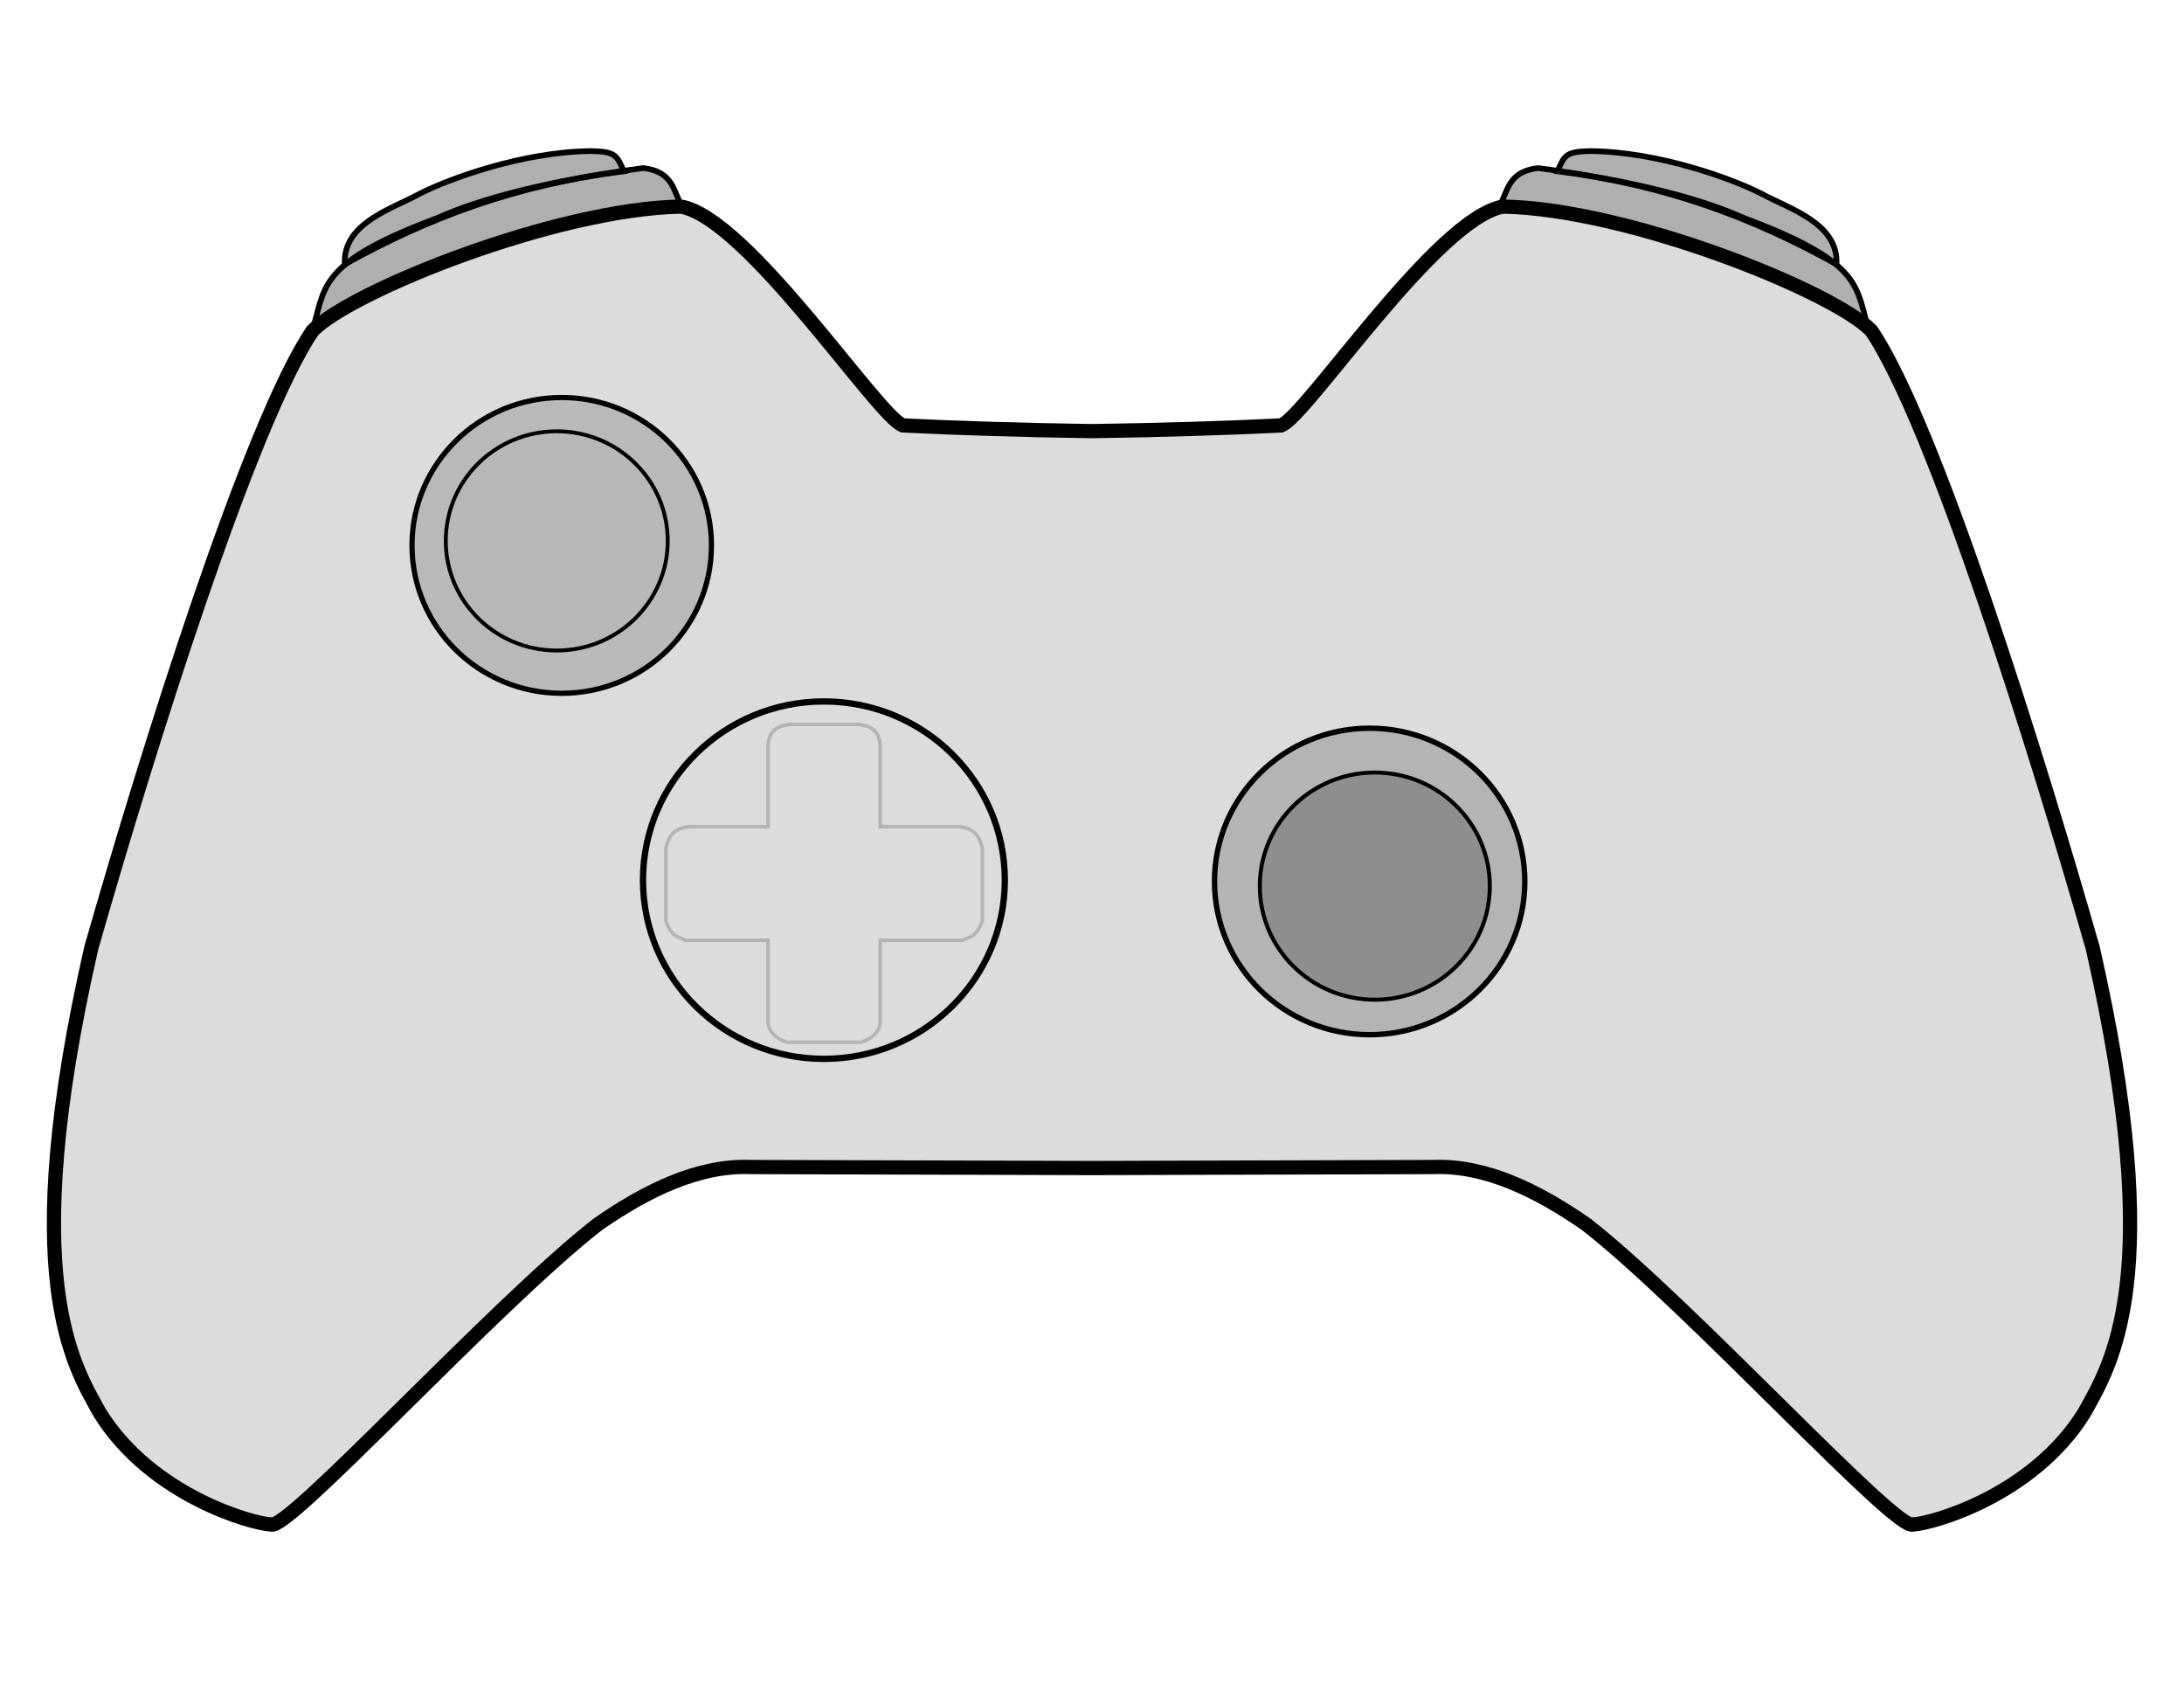
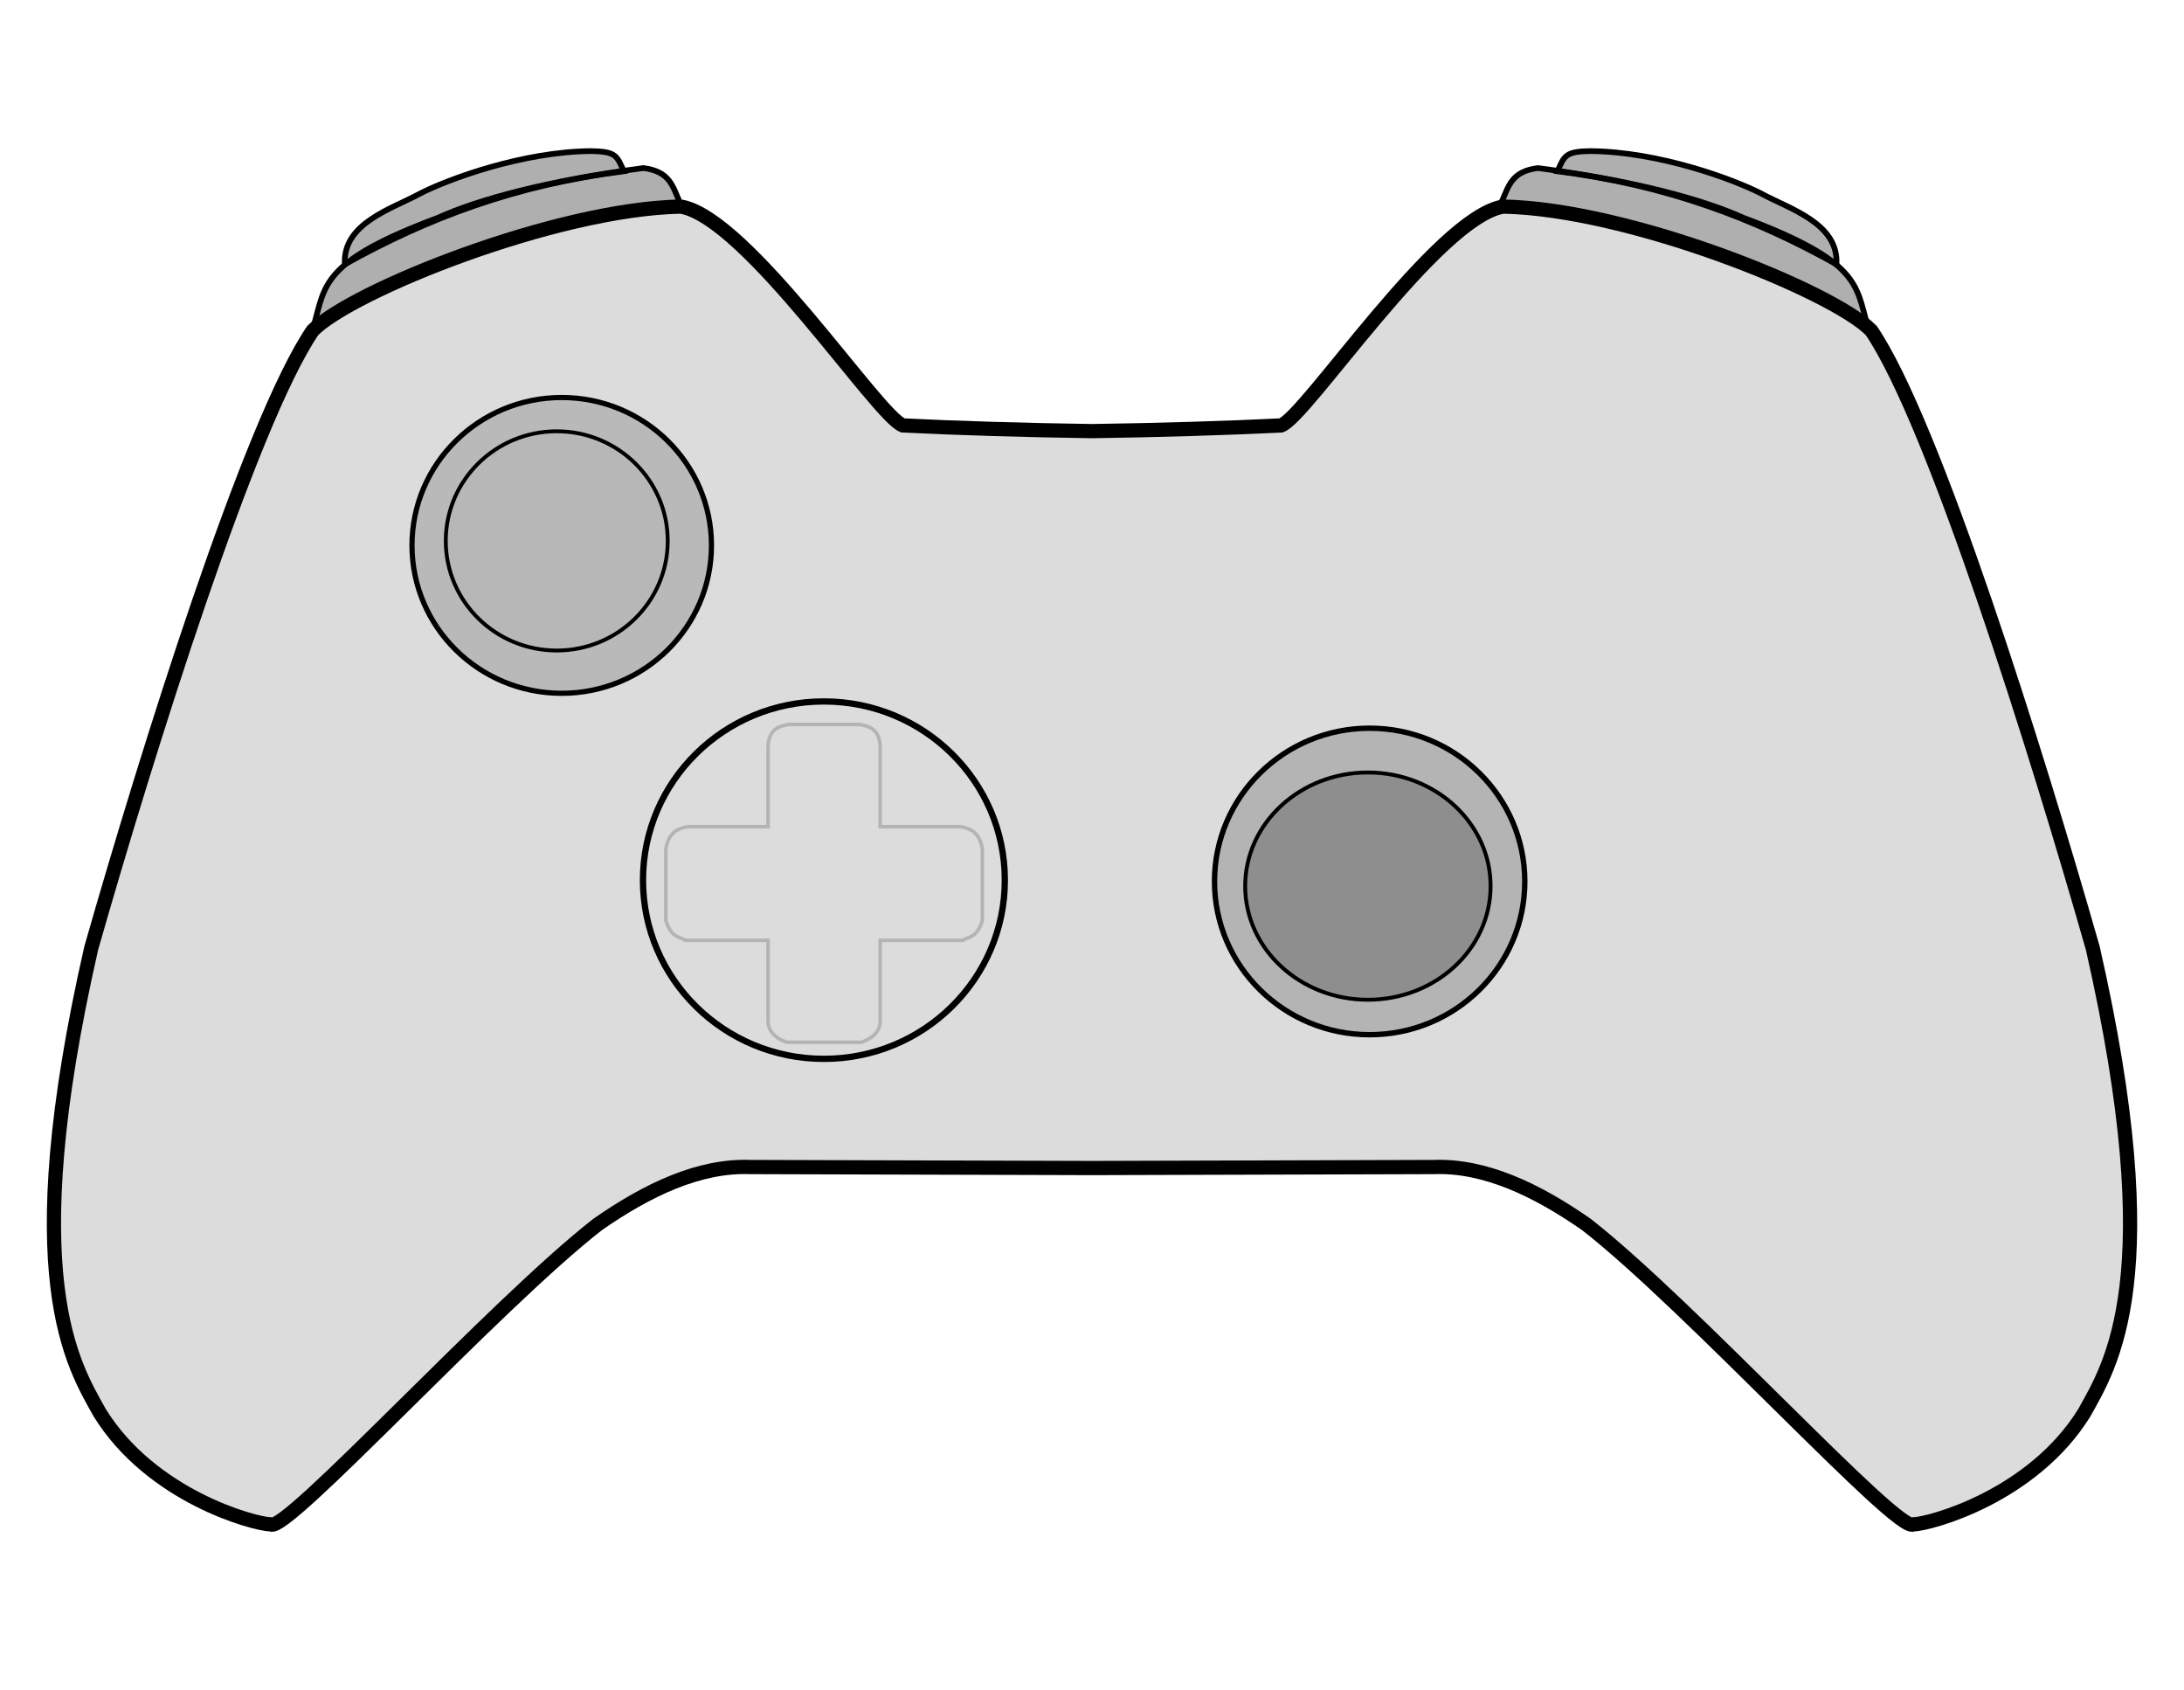
<svg xmlns="http://www.w3.org/2000/svg" width="446" height="345" viewBox="0 0 446 345" id="svg2" version="1.1">
  <defs id="defs4" />
  <g id="controller" style="display:inline">
    <path style="display:inline;fill:#000000;fill-opacity:0.137;fill-rule:evenodd;stroke:#000000;stroke-width:2.904;stroke-miterlimit:4;stroke-dasharray:none;stroke-opacity:1" d="M 139.032,42.175 C 113.416,42.652 71.763,59.414 63.87,67.475 51.108,86.203 30.057,153.56 18.642,193.525 c -15.379,67.408 -3.638,85.199 1.707,94.875 10.544,17.048 31.367,22.705 34.958,22.821 3.072,1.956 45.751,-44.892 66.729,-61.233 10.154,-7.074 20.724,-12.114 31.167,-11.731 l 69.797,0.206 69.8,-0.206 c 10.442,-0.383 21.01,4.657 31.164,11.731 20.978,16.341 63.659,63.189 66.731,61.233 3.591,-0.117 24.414,-5.774 34.958,-22.821 5.345,-9.676 17.086,-27.467 1.707,-94.875 C 415.943,153.56 394.892,86.203 382.13,67.475 374.237,59.414 332.584,42.652 306.968,42.175 c -13.544,2.263 -40.392,43.07 -45.334,44.656 -0.017,0.009 -0.05,0.017 -0.068,0.025 -10.428,0.526 -24.875,0.967 -38.568,1.16 -13.692,-0.193 -28.138,-0.634 -38.565,-1.16 -0.019,-0.009 -0.051,-0.017 -0.068,-0.025 -4.942,-1.586 -31.79,-42.393 -45.334,-44.656 z" id="path3628" />
    <path style="color:#000000;display:inline;overflow:visible;visibility:visible;opacity:1;fill:none;fill-opacity:0.603;fill-rule:evenodd;stroke:#000000;stroke-width:1.283;stroke-linecap:butt;stroke-linejoin:miter;stroke-miterlimit:4;stroke-dasharray:none;stroke-dashoffset:0;stroke-opacity:1;marker:none;enable-background:accumulate" d="m 131.305,179.689 a 36.948,36.486 0 0 1 36.948,-36.486 36.948,36.486 0 0 1 36.948,36.486 36.948,36.486 0 0 1 -36.948,36.486 36.948,36.486 0 0 1 -36.948,-36.486 z" id="LPAD" />
    <path style="display:inline;fill:#000000;fill-opacity:0.314;fill-rule:evenodd;stroke:#000000;stroke-width:1.161;stroke-linecap:butt;stroke-linejoin:miter;stroke-miterlimit:4;stroke-dasharray:none;stroke-opacity:1" d="M 64.179,66.136 C 66.416,58.136 65.866,53.255 89.392,44.473 97.769,40.678 111.77,36.892 131.368,34.311 c 5.496,0.664 6.012,3.818 7.44,6.958 -26.901,4.048 -52.477,11.544 -74.629,24.868 z" id="LB" LT="path4420-4" />
    <path style="display:inline;fill:#000000;fill-opacity:0.314;fill-rule:evenodd;stroke:#000000;stroke-width:1.161;stroke-linecap:butt;stroke-linejoin:miter;stroke-miterlimit:4;stroke-dasharray:none;stroke-opacity:1" d="M 70.415,53.964 C 69.936,45.558 80.08,42.628 85.658,39.58 c 5.781,-2.991 21.056,-8.618 35.035,-8.734 5.143,0.075 5.273,0.976 6.701,4.115 -22.096,2.795 -40.114,9.596 -56.978,19.004 z" id="LT" />
    <path style="display:inline;fill:#000000;fill-opacity:0.314;fill-rule:evenodd;stroke:#000000;stroke-width:1.161;stroke-linecap:butt;stroke-linejoin:miter;stroke-miterlimit:4;stroke-dasharray:none;stroke-opacity:1" d="M 381.266,66.136 C 379.029,58.136 379.58,53.255 356.053,44.473 347.677,40.678 333.676,36.892 314.077,34.311 c -5.496,0.664 -6.012,3.818 -7.44,6.958 26.901,4.048 52.477,11.544 74.629,24.868 z" id="RB" LT="path4420-4" />
    <path style="display:inline;fill:#000000;fill-opacity:0.314;fill-rule:evenodd;stroke:#000000;stroke-width:1.161;stroke-linecap:butt;stroke-linejoin:miter;stroke-miterlimit:4;stroke-dasharray:none;stroke-opacity:1" d="m 375.031,53.964 c 0.479,-8.406 -9.665,-11.336 -15.243,-14.384 -5.781,-2.991 -21.056,-8.618 -35.035,-8.734 -5.143,0.075 -5.273,0.976 -6.701,4.115 22.096,2.795 40.114,9.596 56.978,19.004 z" id="RT" />
    <g id="g4254" style="display:inline;fill:none" transform="matrix(1.451854,0,0,1.451854,-320.0595,-1029.045)">
-       <g transform="translate(0,36)" id="g4317" style="fill:none">
+       <g transform="translate(0,36)" id="DPAD" style="fill:none">
        <path style="fill:none;fill-rule:evenodd;stroke:#000000;stroke-width:0.5;stroke-linecap:butt;stroke-linejoin:miter;stroke-miterlimit:4;stroke-dasharray:none;stroke-opacity:0.182" d="m 105.715,86.25 c -1.495,0.212 -2.784,0.737 -2.947,2.947 V 100.625 H 91.518 c -1.414,0.234 -2.707,0.732 -3.125,3.125 v 10.09 c 0.858,2.531 1.832,2.158 2.768,2.768 h 11.607 v 11.695 c 0.19,1.107 0.932,2.032 2.635,2.635 h 4.473 1.553 4.475 c 1.703,-0.603 2.443,-1.528 2.633,-2.635 v -11.695 h 11.607 c 0.935,-0.61 1.909,-0.237 2.768,-2.768 V 103.75 c -0.418,-2.393 -1.711,-2.891 -3.125,-3.125 h -11.25 V 89.197 C 118.372,86.987 117.085,86.462 115.59,86.25 h -4.875 -0.125 z" transform="translate(225.7124,688.4032)" id="path4730" />
        <path style="fill:none;fill-opacity:0.18;fill-rule:evenodd;stroke:none;stroke-width:0.5;stroke-linecap:butt;stroke-linejoin:miter;stroke-miterlimit:4;stroke-dasharray:none;stroke-opacity:1" d="m 331.46,774.653 c -1.495,0.212 -2.784,0.737 -2.947,2.947 v 11.428 l 7.884,8.125 7.884,-8.125 v -11.428 c -0.164,-2.21 -1.45,-2.735 -2.945,-2.947 h -4.875 -0.125 z" id="DPAD_UP" />
        <path style="fill:none;fill-opacity:0.18;fill-rule:evenodd;stroke:none;stroke-width:0.5;stroke-linecap:butt;stroke-linejoin:miter;stroke-miterlimit:4;stroke-dasharray:none;stroke-opacity:1" d="m 331.46,819.403 c -1.495,-0.212 -2.784,-0.737 -2.947,-2.947 v -11.428 l 7.884,-7.835 7.884,7.835 v 11.428 c -0.164,2.21 -1.45,2.735 -2.945,2.947 h -4.875 -0.125 z" id="DPAD_DOWN" />
        <path style="fill:none;fill-opacity:0.18;fill-rule:evenodd;stroke:none;stroke-width:0.5;stroke-linecap:butt;stroke-linejoin:miter;stroke-miterlimit:4;stroke-dasharray:none;stroke-opacity:1" d="m 314.247,792.083 c 0.212,-1.495 0.737,-2.784 2.947,-2.947 h 11.428 l 7.784,8.042 -7.784,7.726 h -11.428 c -2.21,-0.164 -2.735,-1.45 -2.947,-2.945 v -4.875 -0.125 z" id="DPAD_LEFT" />
        <path style="fill:none;fill-opacity:0.18;fill-rule:evenodd;stroke:none;stroke-width:0.5;stroke-linecap:butt;stroke-linejoin:miter;stroke-miterlimit:4;stroke-dasharray:none;stroke-opacity:1" d="m 358.444,792.083 c -0.212,-1.495 -0.737,-2.784 -2.947,-2.947 h -11.32 l -7.79,8.042 7.924,7.884 11.185,-0.158 c 2.21,-0.164 2.735,-1.45 2.947,-2.945 v -4.875 -0.125 z" id="DPAD_RIGHT" />
      </g>
    </g>
    <g id="g4359" transform="matrix(1.451854,0,0,1.451854,9.344869,-29.06923)">
      <path style="color:#000000;clip-rule:nonzero;display:inline;overflow:visible;visibility:visible;opacity:0;isolation:auto;mix-blend-mode:normal;color-interpolation:sRGB;color-interpolation-filters:linearRGB;solid-color:#000000;solid-opacity:1;fill:#5a5a5a;fill-opacity:1;fill-rule:evenodd;stroke:none;stroke-width:0.3;stroke-linecap:butt;stroke-linejoin:miter;stroke-miterlimit:4;stroke-dasharray:none;stroke-dashoffset:0;stroke-opacity:1;color-rendering:auto;image-rendering:auto;shape-rendering:auto;text-rendering:auto;enable-background:accumulate" d="M 67.444,92.285 H 51.059 V 84.189 l -7.812,14.15 7.812,12.256 v -7.086 h 16.385 z" id="MINUSHALF_X" />
      <path style="color:#000000;clip-rule:nonzero;display:inline;overflow:visible;visibility:visible;opacity:0;isolation:auto;mix-blend-mode:normal;color-interpolation:sRGB;color-interpolation-filters:linearRGB;solid-color:#000000;solid-opacity:1;fill:#5a5a5a;fill-opacity:1;fill-rule:evenodd;stroke:none;stroke-width:0.3;stroke-linecap:butt;stroke-linejoin:miter;stroke-miterlimit:4;stroke-dasharray:none;stroke-dashoffset:0;stroke-opacity:1;color-rendering:auto;image-rendering:auto;shape-rendering:auto;text-rendering:auto;enable-background:accumulate" d="m 67.447,104.181 v 14.708 h -8.096 l 14.15,7.812 12.256,-7.812 H 78.672 v -14.708 z" id="PLUSHALF_Y" />
      <path style="color:#000000;clip-rule:nonzero;display:inline;overflow:visible;visibility:visible;opacity:0;isolation:auto;mix-blend-mode:normal;color-interpolation:sRGB;color-interpolation-filters:linearRGB;solid-color:#000000;solid-opacity:1;fill:#5a5a5a;fill-opacity:1;fill-rule:evenodd;stroke:none;stroke-width:0.3;stroke-linecap:butt;stroke-linejoin:miter;stroke-miterlimit:4;stroke-dasharray:none;stroke-dashoffset:0;stroke-opacity:1;color-rendering:auto;image-rendering:auto;shape-rendering:auto;text-rendering:auto;enable-background:accumulate" d="m 73.502,68.084 -14.15,7.812 h 8.096 V 91.741 H 78.672 V 75.896 h 7.086 z" id="MINUSHALF_Y" />
      <path id="PLUSHALF_X" d="M 101.863,98.34 94.051,84.189 v 8.096 H 78.826 v 11.225 h 15.224 v 7.086 z" style="color:#000000;clip-rule:nonzero;display:inline;overflow:visible;visibility:visible;opacity:0;isolation:auto;mix-blend-mode:normal;color-interpolation:sRGB;color-interpolation-filters:linearRGB;solid-color:#000000;solid-opacity:1;fill:#5a5a5a;fill-opacity:1;fill-rule:evenodd;stroke:none;stroke-width:0.3;stroke-linecap:butt;stroke-linejoin:miter;stroke-miterlimit:4;stroke-dasharray:none;stroke-dashoffset:0;stroke-opacity:1;color-rendering:auto;image-rendering:auto;shape-rendering:auto;text-rendering:auto;enable-background:accumulate" />
    </g>
    <g transform="matrix(1.451854,0,0,1.451854,174.1471,38.32714)" style="display:inline;opacity:1;fill:#45848a;fill-opacity:1" id="g4359-7">
      <path style="color:#000000;clip-rule:nonzero;display:inline;overflow:visible;visibility:visible;opacity:0;isolation:auto;mix-blend-mode:normal;color-interpolation:sRGB;color-interpolation-filters:linearRGB;solid-color:#000000;solid-opacity:1;fill:#45848a;fill-opacity:1;fill-rule:evenodd;stroke:none;stroke-width:0.3;stroke-linecap:butt;stroke-linejoin:miter;stroke-miterlimit:4;stroke-dasharray:none;stroke-dashoffset:0;stroke-opacity:1;color-rendering:auto;image-rendering:auto;shape-rendering:auto;text-rendering:auto;enable-background:accumulate" d="M 67.444,92.285 H 51.059 V 84.189 l -7.812,14.15 7.812,12.256 v -7.086 h 16.385 z" id="MINUSHALF_RX" />
      <path style="color:#000000;clip-rule:nonzero;display:inline;overflow:visible;visibility:visible;opacity:0;isolation:auto;mix-blend-mode:normal;color-interpolation:sRGB;color-interpolation-filters:linearRGB;solid-color:#000000;solid-opacity:1;fill:#45848a;fill-opacity:1;fill-rule:evenodd;stroke:none;stroke-width:0.3;stroke-linecap:butt;stroke-linejoin:miter;stroke-miterlimit:4;stroke-dasharray:none;stroke-dashoffset:0;stroke-opacity:1;color-rendering:auto;image-rendering:auto;shape-rendering:auto;text-rendering:auto;enable-background:accumulate" d="m 67.447,104.181 v 14.708 h -8.096 l 14.15,7.812 12.256,-7.812 H 78.672 v -14.708 z" id="PLUSHALF_RY" />
      <path style="color:#000000;clip-rule:nonzero;display:inline;overflow:visible;visibility:visible;opacity:0;isolation:auto;mix-blend-mode:normal;color-interpolation:sRGB;color-interpolation-filters:linearRGB;solid-color:#000000;solid-opacity:1;fill:#45848a;fill-opacity:1;fill-rule:evenodd;stroke:none;stroke-width:0.3;stroke-linecap:butt;stroke-linejoin:miter;stroke-miterlimit:4;stroke-dasharray:none;stroke-dashoffset:0;stroke-opacity:1;color-rendering:auto;image-rendering:auto;shape-rendering:auto;text-rendering:auto;enable-background:accumulate" d="m 73.502,68.084 -14.15,7.812 h 8.096 V 91.741 H 78.672 V 75.896 h 7.086 z" id="MINUSHALF_RY" />
      <path id="PLUSHALF_RX" d="M 101.863,98.34 94.051,84.189 v 8.096 H 78.826 v 11.225 h 15.224 v 7.086 z" style="color:#000000;clip-rule:nonzero;display:inline;overflow:visible;visibility:visible;opacity:0;isolation:auto;mix-blend-mode:normal;color-interpolation:sRGB;color-interpolation-filters:linearRGB;solid-color:#000000;solid-opacity:1;fill:#45848a;fill-opacity:1;fill-rule:evenodd;stroke:none;stroke-width:0.3;stroke-linecap:butt;stroke-linejoin:miter;stroke-miterlimit:4;stroke-dasharray:none;stroke-dashoffset:0;stroke-opacity:1;color-rendering:auto;image-rendering:auto;shape-rendering:auto;text-rendering:auto;enable-background:accumulate" />
    </g>
  </g>
  <g id="layer3" style="display:inline">
    <g style="display:inline" id="g4562" transform="matrix(0.8564664,0,0,0.8564664,-225.5001,-504.4071)">
      <path id="STICK" d="m 432.93,718.948 a 35.702,35.255 0 0 1 -35.702,35.255 35.702,35.255 0 0 1 -35.702,-35.255 35.702,35.255 0 0 1 35.702,-35.255 35.702,35.255 0 0 1 35.702,35.255 z" style="color:#000000;display:inline;overflow:visible;visibility:visible;opacity:1;fill:#000000;fill-opacity:0.163;fill-rule:evenodd;stroke:#000000;stroke-width:1.24;stroke-linecap:butt;stroke-linejoin:miter;stroke-miterlimit:4;stroke-dasharray:none;stroke-dashoffset:0;stroke-opacity:1;marker:none;enable-background:accumulate" />
      <ellipse ry="26.13" rx="26.461" cy="717.876" cx="396.041" id="STICKPRESS" style="color:#000000;display:inline;overflow:visible;visibility:visible;opacity:1;fill:#000000;fill-opacity:0.015;fill-rule:evenodd;stroke:#000000;stroke-width:0.919;stroke-linecap:butt;stroke-linejoin:miter;stroke-miterlimit:4;stroke-dasharray:none;stroke-dashoffset:0;stroke-opacity:1;marker:none;enable-background:accumulate" />
    </g>
-     <g style="display:inline" id="RPAD" transform="matrix(-0.887477,0,0,-0.887477,632.2306,818.0052)">
-       <path id="path4168-1-3" d="m 432.93,718.948 a 35.702,35.255 0 0 1 -35.702,35.255 35.702,35.255 0 0 1 -35.702,-35.255 35.702,35.255 0 0 1 35.702,-35.255 35.702,35.255 0 0 1 35.702,35.255 z" style="color:#000000;display:inline;overflow:visible;visibility:visible;opacity:1;fill:#000000;fill-opacity:0.182;fill-rule:evenodd;stroke:#000000;stroke-width:1.24;stroke-linecap:butt;stroke-linejoin:miter;stroke-miterlimit:4;stroke-dasharray:none;stroke-dashoffset:0;stroke-opacity:1;marker:none;enable-background:accumulate" />
-       <ellipse ry="26.13" rx="26.461" cy="717.876" cx="396.041" id="path4168-1-2-4" style="color:#000000;display:inline;overflow:visible;visibility:visible;opacity:1;fill:#000000;fill-opacity:0.212;fill-rule:evenodd;stroke:#000000;stroke-width:0.919;stroke-linecap:butt;stroke-linejoin:miter;stroke-miterlimit:4;stroke-dasharray:none;stroke-dashoffset:0;stroke-opacity:1;marker:none;enable-background:accumulate" />
+     <g style="display:inline" id="RSTICK_" transform="matrix(-0.887477,0,0,-0.887477,632.2306,818.0052)">
+       <path id="RSTICK" d="m 432.93,718.948 a 35.702,35.255 0 0 1 -35.702,35.255 35.702,35.255 0 0 1 -35.702,-35.255 35.702,35.255 0 0 1 35.702,-35.255 35.702,35.255 0 0 1 35.702,35.255 z" style="color:#000000;display:inline;overflow:visible;visibility:visible;opacity:1;fill:#000000;fill-opacity:0.182;fill-rule:evenodd;stroke:#000000;stroke-width:1.24;stroke-linecap:butt;stroke-linejoin:miter;stroke-miterlimit:4;stroke-dasharray:none;stroke-dashoffset:0;stroke-opacity:1;marker:none;enable-background:accumulate" />
+       <ellipse ry="26.142" rx="28.235" cy="717.876" cx="397.635" id="RSTICKPRESS" style="color:#000000;display:inline;overflow:visible;visibility:visible;opacity:1;fill:#000000;fill-opacity:0.212;fill-rule:evenodd;stroke:#000000;stroke-width:0.895;stroke-linecap:butt;stroke-linejoin:miter;stroke-miterlimit:4;stroke-dasharray:none;stroke-dashoffset:0;stroke-opacity:1;marker:none;enable-background:accumulate" />
    </g>
  </g>
  <g id="layer2" style="display:none">
    <rect style="color:#000000;display:inline;overflow:visible;visibility:visible;opacity:1;fill:#00000a;fill-opacity:0.043;fill-rule:evenodd;stroke:#ed00b4;stroke-width:1.067;stroke-linecap:butt;stroke-linejoin:miter;stroke-miterlimit:4;stroke-dasharray:none;stroke-dashoffset:0;stroke-opacity:1;marker:none;enable-background:accumulate" id="AREA_BACK" width="27.933" height="23.933" x="172.864" y="103.554" ry="0" />
    <rect style="color:#000000;display:inline;overflow:visible;visibility:visible;opacity:1;fill:#00000a;fill-opacity:0.043;fill-rule:evenodd;stroke:#ed00b4;stroke-width:1.067;stroke-linecap:butt;stroke-linejoin:miter;stroke-miterlimit:4;stroke-dasharray:none;stroke-dashoffset:0;stroke-opacity:1;marker:none;enable-background:accumulate" id="AREA_START" width="27.933" height="23.933" x="243.051" y="103.554" ry="0" />
    <rect style="color:#000000;display:inline;overflow:visible;visibility:visible;opacity:1;fill:#00000a;fill-opacity:0.043;fill-rule:evenodd;stroke:#ed00b4;stroke-width:0.983;stroke-linecap:butt;stroke-linejoin:miter;stroke-miterlimit:4;stroke-dasharray:none;stroke-dashoffset:0;stroke-opacity:1;marker:none;enable-background:accumulate" id="AREA_C" width="36.017" height="36.017" x="203.633" y="95.924" ry="0" />
    <g style="display:inline;fill:#00000a;fill-opacity:0.043" id="g4481" transform="translate(-226.6801,-478.2488)">
      <rect ry="0" y="513.209" x="313.036" height="3.68" width="28.478" id="AREA_LT_1" style="color:#000000;display:inline;overflow:visible;visibility:visible;opacity:1;fill:#00000a;fill-opacity:0.043;fill-rule:evenodd;stroke:#ed00b4;stroke-width:1;stroke-linecap:butt;stroke-linejoin:miter;stroke-miterlimit:4;stroke-dasharray:none;stroke-dashoffset:0;stroke-opacity:1;marker:none;enable-background:accumulate" />
      <rect ry="0" y="508.73" x="313.036" height="4.479" width="41.038" id="AREA_LT_2" style="color:#000000;display:inline;overflow:visible;visibility:visible;opacity:1;fill:#00000a;fill-opacity:0.043;fill-rule:evenodd;stroke:#ed00b4;stroke-width:1;stroke-linecap:butt;stroke-linejoin:miter;stroke-miterlimit:4;stroke-dasharray:none;stroke-dashoffset:0;stroke-opacity:1;marker:none;enable-background:accumulate" />
      <rect ry="0" y="523.712" x="295.126" height="5.66" width="7.978" id="AREA_LT_5" style="color:#000000;display:inline;overflow:visible;visibility:visible;opacity:1;fill:#00000a;fill-opacity:0.043;fill-rule:evenodd;stroke:#ed00b4;stroke-width:1;stroke-linecap:butt;stroke-linejoin:miter;stroke-miterlimit:4;stroke-dasharray:none;stroke-dashoffset:0;stroke-opacity:1;marker:none;enable-background:accumulate" />
      <rect ry="0" y="521.837" x="299.947" height="5.66" width="7.978" id="AREA_LT_6" style="color:#000000;display:inline;overflow:visible;visibility:visible;opacity:1;fill:#00000a;fill-opacity:0.043;fill-rule:evenodd;stroke:#ed00b4;stroke-width:1;stroke-linecap:butt;stroke-linejoin:miter;stroke-miterlimit:4;stroke-dasharray:none;stroke-dashoffset:0;stroke-opacity:1;marker:none;enable-background:accumulate" />
      <rect ry="0" y="518.242" x="306.443" height="5.66" width="7.978" id="AREA_LT_3" style="color:#000000;display:inline;overflow:visible;visibility:visible;opacity:1;fill:#00000a;fill-opacity:0.043;fill-rule:evenodd;stroke:#ed00b4;stroke-width:1;stroke-linecap:butt;stroke-linejoin:miter;stroke-miterlimit:4;stroke-dasharray:none;stroke-dashoffset:0;stroke-opacity:1;marker:none;enable-background:accumulate" />
      <rect ry="0" y="516.074" x="311.532" height="4.966" width="9.43" id="AREA_LT_4" style="color:#000000;display:inline;overflow:visible;visibility:visible;opacity:1;fill:#00000a;fill-opacity:0.043;fill-rule:evenodd;stroke:#ed00b4;stroke-width:1;stroke-linecap:butt;stroke-linejoin:miter;stroke-miterlimit:4;stroke-dasharray:none;stroke-dashoffset:0;stroke-opacity:1;marker:none;enable-background:accumulate" />
    </g>
    <g style="display:inline;fill:#00000a;fill-opacity:0.043" transform="translate(-214.9777,-514.3636)" id="g4385">
      <rect ry="0" y="565.641" x="288.236" height="4.183" width="16.957" id="AREA_LB_4-1" style="color:#000000;display:inline;overflow:visible;visibility:visible;opacity:1;fill:#00000a;fill-opacity:0.043;fill-rule:evenodd;stroke:#ed00b4;stroke-width:1;stroke-linecap:butt;stroke-linejoin:miter;stroke-miterlimit:4;stroke-dasharray:none;stroke-dashoffset:0;stroke-opacity:1;marker:none;enable-background:accumulate" />
      <rect ry="0" y="548.331" x="340.241" height="8.208" width="13.769" id="AREA_LB_1" style="color:#000000;display:inline;overflow:visible;visibility:visible;opacity:1;fill:#00000a;fill-opacity:0.043;fill-rule:evenodd;stroke:#ed00b4;stroke-width:1;stroke-linecap:butt;stroke-linejoin:miter;stroke-miterlimit:4;stroke-dasharray:none;stroke-dashoffset:0;stroke-opacity:1;marker:none;enable-background:accumulate" />
      <rect ry="0" y="549.76" x="329.08" height="9.451" width="11.332" id="AREA_LB_2" style="color:#000000;display:inline;overflow:visible;visibility:visible;opacity:1;fill:#00000a;fill-opacity:0.043;fill-rule:evenodd;stroke:#ed00b4;stroke-width:1;stroke-linecap:butt;stroke-linejoin:miter;stroke-miterlimit:4;stroke-dasharray:none;stroke-dashoffset:0;stroke-opacity:1;marker:none;enable-background:accumulate" />
      <rect ry="0" y="555.597" x="311.653" height="6.147" width="17.85" id="AREA_LB_3" style="color:#000000;display:inline;overflow:visible;visibility:visible;opacity:1;fill:#00000a;fill-opacity:0.043;fill-rule:evenodd;stroke:#ed00b4;stroke-width:1;stroke-linecap:butt;stroke-linejoin:miter;stroke-miterlimit:4;stroke-dasharray:none;stroke-dashoffset:0;stroke-opacity:1;marker:none;enable-background:accumulate" />
      <rect ry="0" y="558.257" x="303.335" height="6.147" width="13.368" id="AREA_LB_5" style="color:#000000;display:inline;overflow:visible;visibility:visible;opacity:1;fill:#00000a;fill-opacity:0.043;fill-rule:evenodd;stroke:#ed00b4;stroke-width:1;stroke-linecap:butt;stroke-linejoin:miter;stroke-miterlimit:4;stroke-dasharray:none;stroke-dashoffset:0;stroke-opacity:1;marker:none;enable-background:accumulate" />
      <rect ry="0" y="569.123" x="283.637" height="4.183" width="12.716" id="AREA_LB_6" style="color:#000000;display:inline;overflow:visible;visibility:visible;opacity:1;fill:#00000a;fill-opacity:0.043;fill-rule:evenodd;stroke:#ed00b4;stroke-width:1;stroke-linecap:butt;stroke-linejoin:miter;stroke-miterlimit:4;stroke-dasharray:none;stroke-dashoffset:0;stroke-opacity:1;marker:none;enable-background:accumulate" />
      <rect ry="0" y="572.828" x="280.423" height="4.183" width="6.377" id="AREA_LB_7" style="color:#000000;display:inline;overflow:visible;visibility:visible;opacity:1;fill:#00000a;fill-opacity:0.043;fill-rule:evenodd;stroke:#ed00b4;stroke-width:1;stroke-linecap:butt;stroke-linejoin:miter;stroke-miterlimit:4;stroke-dasharray:none;stroke-dashoffset:0;stroke-opacity:1;marker:none;enable-background:accumulate" />
      <rect ry="0" y="553.004" x="320.121" height="8.377" width="9.691" id="AREA_LB_8" style="color:#000000;display:inline;overflow:visible;visibility:visible;opacity:1;fill:#00000a;fill-opacity:0.043;fill-rule:evenodd;stroke:#ed00b4;stroke-width:1;stroke-linecap:butt;stroke-linejoin:miter;stroke-miterlimit:4;stroke-dasharray:none;stroke-dashoffset:0;stroke-opacity:1;marker:none;enable-background:accumulate" />
      <rect ry="0" y="562.026" x="295.671" height="4.183" width="16.957" id="AREA_LB_4" style="color:#000000;display:inline;overflow:visible;visibility:visible;opacity:1;fill:#00000a;fill-opacity:0.043;fill-rule:evenodd;stroke:#ed00b4;stroke-width:1;stroke-linecap:butt;stroke-linejoin:miter;stroke-miterlimit:4;stroke-dasharray:none;stroke-dashoffset:0;stroke-opacity:1;marker:none;enable-background:accumulate" />
    </g>
    <rect style="color:#000000;display:inline;overflow:visible;visibility:visible;opacity:1;fill:#00000a;fill-opacity:0.043;fill-rule:evenodd;stroke:#ed00b4;stroke-width:1;stroke-linecap:butt;stroke-linejoin:miter;stroke-miterlimit:4;stroke-dasharray:none;stroke-dashoffset:0;stroke-opacity:1;marker:none;enable-background:accumulate" id="AREA_STICK_1" width="51.833" height="60.712" x="88.796" y="80.992" ry="0" />
    <rect style="color:#000000;display:inline;overflow:visible;visibility:visible;opacity:1;fill:#00000a;fill-opacity:0.043;fill-rule:evenodd;stroke:#ed00b4;stroke-width:1;stroke-linecap:butt;stroke-linejoin:miter;stroke-miterlimit:4;stroke-dasharray:none;stroke-dashoffset:0;stroke-opacity:1;marker:none;enable-background:accumulate" id="AREA_STICK_2" width="62.418" height="38.338" x="83.474" y="93.162" ry="0" />
-     <rect style="color:#000000;display:inline;overflow:visible;visibility:visible;opacity:1;fill:#00000a;fill-opacity:0.043;fill-rule:evenodd;stroke:#ed00b4;stroke-width:1;stroke-linecap:butt;stroke-linejoin:miter;stroke-miterlimit:4;stroke-dasharray:none;stroke-dashoffset:0;stroke-opacity:1;marker:none;enable-background:accumulate" id="AREA_LPAD_1" width="53.431" height="74.508" x="141.538" y="142.435" ry="0" />
-     <rect style="color:#000000;display:inline;overflow:visible;visibility:visible;opacity:1;fill:#00000a;fill-opacity:0.043;fill-rule:evenodd;stroke:#ed00b4;stroke-width:1;stroke-linecap:butt;stroke-linejoin:miter;stroke-miterlimit:4;stroke-dasharray:none;stroke-dashoffset:0;stroke-opacity:1;marker:none;enable-background:accumulate" id="AREA_LPAD_2" width="76.821" height="49.646" x="129.843" y="154.866" ry="0" />
-     <rect ry="0" y="179.689" x="131.17" height="0" width="74.171" id="AREA_LPADTEST" style="color:#000000;display:inline;overflow:visible;visibility:visible;opacity:1;fill:#00000a;fill-opacity:0.043;fill-rule:evenodd;stroke:#00b400;stroke-width:1;stroke-linecap:butt;stroke-linejoin:miter;stroke-miterlimit:4;stroke-dasharray:none;stroke-dashoffset:0;stroke-opacity:1;marker:none;enable-background:accumulate" />
-     <rect style="color:#000000;display:inline;overflow:visible;visibility:visible;opacity:1;fill:#00000a;fill-opacity:0.043;fill-rule:evenodd;stroke:#ed00b4;stroke-width:1;stroke-linecap:butt;stroke-linejoin:miter;stroke-miterlimit:4;stroke-dasharray:none;stroke-dashoffset:0;stroke-opacity:1;marker:none;enable-background:accumulate" id="AREA_RPAD_1" width="56.029" height="63.081" x="251.685" y="148.415" ry="0" />
-     <rect style="color:#000000;display:inline;overflow:visible;visibility:visible;opacity:1;fill:#00000a;fill-opacity:0.043;fill-rule:evenodd;stroke:#ed00b4;stroke-width:1;stroke-linecap:butt;stroke-linejoin:miter;stroke-miterlimit:4;stroke-dasharray:none;stroke-dashoffset:0;stroke-opacity:1;marker:none;enable-background:accumulate" id="AREA_RPAD_2" width="63.429" height="28.478" x="248.024" y="165.746" ry="0" />
-     <rect ry="0" y="179.954" x="248.023" height="0.002" width="63.353" id="AREA_RPADTEST" style="color:#000000;display:inline;overflow:visible;visibility:visible;opacity:1;fill:#00000a;fill-opacity:0.043;fill-rule:evenodd;stroke:#00b400;stroke-width:1;stroke-linecap:butt;stroke-linejoin:miter;stroke-miterlimit:4;stroke-dasharray:none;stroke-dashoffset:0;stroke-opacity:1;marker:none;enable-background:accumulate" />
+     <rect style="color:#000000;display:inline;overflow:visible;visibility:visible;opacity:1;fill:#00000a;fill-opacity:0.043;fill-rule:evenodd;stroke:#ed00b4;stroke-width:1;stroke-linecap:butt;stroke-linejoin:miter;stroke-miterlimit:4;stroke-dasharray:none;stroke-dashoffset:0;stroke-opacity:1;marker:none;enable-background:accumulate" id="AREA_DPAD" width="76.821" height="74.508" x="129.843" y="142.435" ry="0" />
+     <rect ry="0" y="179.689" x="131.17" height="0" width="74.171" id="AREA_DPADTEST" style="color:#000000;display:inline;overflow:visible;visibility:visible;opacity:1;fill:#00000a;fill-opacity:0.043;fill-rule:evenodd;stroke:#00b400;stroke-width:1;stroke-linecap:butt;stroke-linejoin:miter;stroke-miterlimit:4;stroke-dasharray:none;stroke-dashoffset:0;stroke-opacity:1;marker:none;enable-background:accumulate" />
+     <rect style="color:#000000;display:inline;overflow:visible;visibility:visible;opacity:1;fill:#00000a;fill-opacity:0.043;fill-rule:evenodd;stroke:#ed00b4;stroke-width:1;stroke-linecap:butt;stroke-linejoin:miter;stroke-miterlimit:4;stroke-dasharray:none;stroke-dashoffset:0;stroke-opacity:1;marker:none;enable-background:accumulate" id="AREA_RSTICK" width="63.429" height="63.081" x="248.024" y="148.415" ry="0" />
+     <rect ry="0" y="179.954" x="248.023" height="0.002" width="63.353" id="AREA_RSTICKTEST" style="color:#000000;display:inline;overflow:visible;visibility:visible;opacity:1;fill:#00000a;fill-opacity:0.043;fill-rule:evenodd;stroke:#00b400;stroke-width:1;stroke-linecap:butt;stroke-linejoin:miter;stroke-miterlimit:4;stroke-dasharray:none;stroke-dashoffset:0;stroke-opacity:1;marker:none;enable-background:accumulate" />
    <rect ry="0" y="111.117" x="83.297" height="0.923" width="61.858" id="AREA_STICKTEST" style="color:#000000;display:inline;overflow:visible;visibility:visible;opacity:1;fill:#00000a;fill-opacity:0.043;fill-rule:evenodd;stroke:#00b400;stroke-width:1;stroke-linecap:butt;stroke-linejoin:miter;stroke-miterlimit:4;stroke-dasharray:none;stroke-dashoffset:0;stroke-opacity:1;marker:none;enable-background:accumulate" />
    <rect style="color:#000000;display:inline;overflow:visible;visibility:visible;opacity:1;fill:#00000a;fill-opacity:0.043;fill-rule:evenodd;stroke:#ed00b4;stroke-width:1;stroke-linecap:butt;stroke-linejoin:miter;stroke-miterlimit:4;stroke-dasharray:none;stroke-dashoffset:0;stroke-opacity:1;marker:none;enable-background:accumulate" id="AREA_X" width="25" height="25" x="289.881" y="98.511" ry="0" />
    <rect style="color:#000000;display:inline;overflow:visible;visibility:visible;opacity:1;fill:#00000a;fill-opacity:0.043;fill-rule:evenodd;stroke:#ed00b4;stroke-width:1;stroke-linecap:butt;stroke-linejoin:miter;stroke-miterlimit:4;stroke-dasharray:none;stroke-dashoffset:0;stroke-opacity:1;marker:none;enable-background:accumulate" id="AREA_Y" width="25" height="25" x="319.018" y="69.363" ry="0" />
    <rect style="color:#000000;display:inline;overflow:visible;visibility:visible;opacity:1;fill:#00000a;fill-opacity:0.043;fill-rule:evenodd;stroke:#ed00b4;stroke-width:1;stroke-linecap:butt;stroke-linejoin:miter;stroke-miterlimit:4;stroke-dasharray:none;stroke-dashoffset:0;stroke-opacity:1;marker:none;enable-background:accumulate" id="AREA_B" width="25" height="25" x="349.024" y="98.511" ry="0" />
    <rect style="color:#000000;display:inline;overflow:visible;visibility:visible;opacity:1;fill:#00000a;fill-opacity:0.043;fill-rule:evenodd;stroke:#ed00b4;stroke-width:1;stroke-linecap:butt;stroke-linejoin:miter;stroke-miterlimit:4;stroke-dasharray:none;stroke-dashoffset:0;stroke-opacity:1;marker:none;enable-background:accumulate" id="AREA_A" width="25" height="25" x="319.018" y="127.791" ry="0" />
    <g style="display:inline;fill:#00000a;fill-opacity:0.043" id="g4489" transform="translate(22.84249,-480.2488)">
      <rect ry="0" y="513.209" x="307.837" height="3.68" width="28.478" id="AREA_RT_1" style="color:#000000;display:inline;overflow:visible;visibility:visible;opacity:1;fill:#00000a;fill-opacity:0.043;fill-rule:evenodd;stroke:#ed00b4;stroke-width:1;stroke-linecap:butt;stroke-linejoin:miter;stroke-miterlimit:4;stroke-dasharray:none;stroke-dashoffset:0;stroke-opacity:1;marker:none;enable-background:accumulate" />
      <rect ry="0" y="508.73" x="295.837" height="4.479" width="30.234" id="AREA_RT_2" style="color:#000000;display:inline;overflow:visible;visibility:visible;opacity:1;fill:#00000a;fill-opacity:0.043;fill-rule:evenodd;stroke:#ed00b4;stroke-width:1;stroke-linecap:butt;stroke-linejoin:miter;stroke-miterlimit:4;stroke-dasharray:none;stroke-dashoffset:0;stroke-opacity:1;marker:none;enable-background:accumulate" />
      <rect ry="0" y="523.712" x="343.927" height="5.66" width="7.978" id="AREA_RT_3" style="color:#000000;display:inline;overflow:visible;visibility:visible;opacity:1;fill:#00000a;fill-opacity:0.043;fill-rule:evenodd;stroke:#ed00b4;stroke-width:1;stroke-linecap:butt;stroke-linejoin:miter;stroke-miterlimit:4;stroke-dasharray:none;stroke-dashoffset:0;stroke-opacity:1;marker:none;enable-background:accumulate" />
      <rect ry="0" y="521.837" x="338.748" height="5.66" width="7.978" id="AREA_RT_4" style="color:#000000;display:inline;overflow:visible;visibility:visible;opacity:1;fill:#00000a;fill-opacity:0.043;fill-rule:evenodd;stroke:#ed00b4;stroke-width:1;stroke-linecap:butt;stroke-linejoin:miter;stroke-miterlimit:4;stroke-dasharray:none;stroke-dashoffset:0;stroke-opacity:1;marker:none;enable-background:accumulate" />
      <rect ry="0" y="518.242" x="333.245" height="5.66" width="7.978" id="AREA_RT_5" style="color:#000000;display:inline;overflow:visible;visibility:visible;opacity:1;fill:#00000a;fill-opacity:0.043;fill-rule:evenodd;stroke:#ed00b4;stroke-width:1;stroke-linecap:butt;stroke-linejoin:miter;stroke-miterlimit:4;stroke-dasharray:none;stroke-dashoffset:0;stroke-opacity:1;marker:none;enable-background:accumulate" />
      <rect ry="0" y="515.449" x="321.691" height="5.591" width="14.073" id="AREA_RT_6" style="color:#000000;display:inline;overflow:visible;visibility:visible;opacity:1;fill:#00000a;fill-opacity:0.043;fill-rule:evenodd;stroke:#ed00b4;stroke-width:1;stroke-linecap:butt;stroke-linejoin:miter;stroke-miterlimit:4;stroke-dasharray:none;stroke-dashoffset:0;stroke-opacity:1;marker:none;enable-background:accumulate" />
    </g>
    <g style="display:inline;fill:#00000a;fill-opacity:0.043" transform="translate(26.5449,-516.3637)" id="g5385">
      <rect ry="0" y="567.641" x="329.803" height="4.183" width="16.957" id="AREA_RB_4" style="color:#000000;display:inline;overflow:visible;visibility:visible;opacity:1;fill:#00000a;fill-opacity:0.043;fill-rule:evenodd;stroke:#ed00b4;stroke-width:1;stroke-linecap:butt;stroke-linejoin:miter;stroke-miterlimit:4;stroke-dasharray:none;stroke-dashoffset:0;stroke-opacity:1;marker:none;enable-background:accumulate" />
      <rect ry="0" y="547.76" x="280.648" height="9.451" width="11.332" id="AREA_RB_6" style="color:#000000;display:inline;overflow:visible;visibility:visible;opacity:1;fill:#00000a;fill-opacity:0.043;fill-rule:evenodd;stroke:#ed00b4;stroke-width:1;stroke-linecap:butt;stroke-linejoin:miter;stroke-miterlimit:4;stroke-dasharray:none;stroke-dashoffset:0;stroke-opacity:1;marker:none;enable-background:accumulate" />
      <rect ry="0" y="553.597" x="299.221" height="9.304" width="18.103" id="AREA_RB_7" style="color:#000000;display:inline;overflow:visible;visibility:visible;opacity:1;fill:#00000a;fill-opacity:0.043;fill-rule:evenodd;stroke:#ed00b4;stroke-width:1;stroke-linecap:butt;stroke-linejoin:miter;stroke-miterlimit:4;stroke-dasharray:none;stroke-dashoffset:0;stroke-opacity:1;marker:none;enable-background:accumulate" />
      <rect ry="0" y="558.257" x="314.902" height="6.147" width="13.368" id="AREA_RB_8" style="color:#000000;display:inline;overflow:visible;visibility:visible;opacity:1;fill:#00000a;fill-opacity:0.043;fill-rule:evenodd;stroke:#ed00b4;stroke-width:1;stroke-linecap:butt;stroke-linejoin:miter;stroke-miterlimit:4;stroke-dasharray:none;stroke-dashoffset:0;stroke-opacity:1;marker:none;enable-background:accumulate" />
      <rect ry="0" y="569.123" x="339.205" height="4.183" width="12.716" id="AREA_RB_9" style="color:#000000;display:inline;overflow:visible;visibility:visible;opacity:1;fill:#00000a;fill-opacity:0.043;fill-rule:evenodd;stroke:#ed00b4;stroke-width:1;stroke-linecap:butt;stroke-linejoin:miter;stroke-miterlimit:4;stroke-dasharray:none;stroke-dashoffset:0;stroke-opacity:1;marker:none;enable-background:accumulate" />
      <rect ry="0" y="572.828" x="345.99" height="6.266" width="9.976" id="AREA_RB_10" style="color:#000000;display:inline;overflow:visible;visibility:visible;opacity:1;fill:#00000a;fill-opacity:0.043;fill-rule:evenodd;stroke:#ed00b4;stroke-width:1;stroke-linecap:butt;stroke-linejoin:miter;stroke-miterlimit:4;stroke-dasharray:none;stroke-dashoffset:0;stroke-opacity:1;marker:none;enable-background:accumulate" />
      <rect ry="0" y="549.004" x="291.688" height="8.377" width="9.691" id="AREA_RB_11" style="color:#000000;display:inline;overflow:visible;visibility:visible;opacity:1;fill:#00000a;fill-opacity:0.043;fill-rule:evenodd;stroke:#ed00b4;stroke-width:1;stroke-linecap:butt;stroke-linejoin:miter;stroke-miterlimit:4;stroke-dasharray:none;stroke-dashoffset:0;stroke-opacity:1;marker:none;enable-background:accumulate" />
      <rect ry="0" y="564.026" x="323.238" height="4.183" width="16.957" id="AREA_RB_12" style="color:#000000;display:inline;overflow:visible;visibility:visible;opacity:1;fill:#00000a;fill-opacity:0.043;fill-rule:evenodd;stroke:#ed00b4;stroke-width:1;stroke-linecap:butt;stroke-linejoin:miter;stroke-miterlimit:4;stroke-dasharray:none;stroke-dashoffset:0;stroke-opacity:1;marker:none;enable-background:accumulate" />
    </g>
  </g>
</svg>
